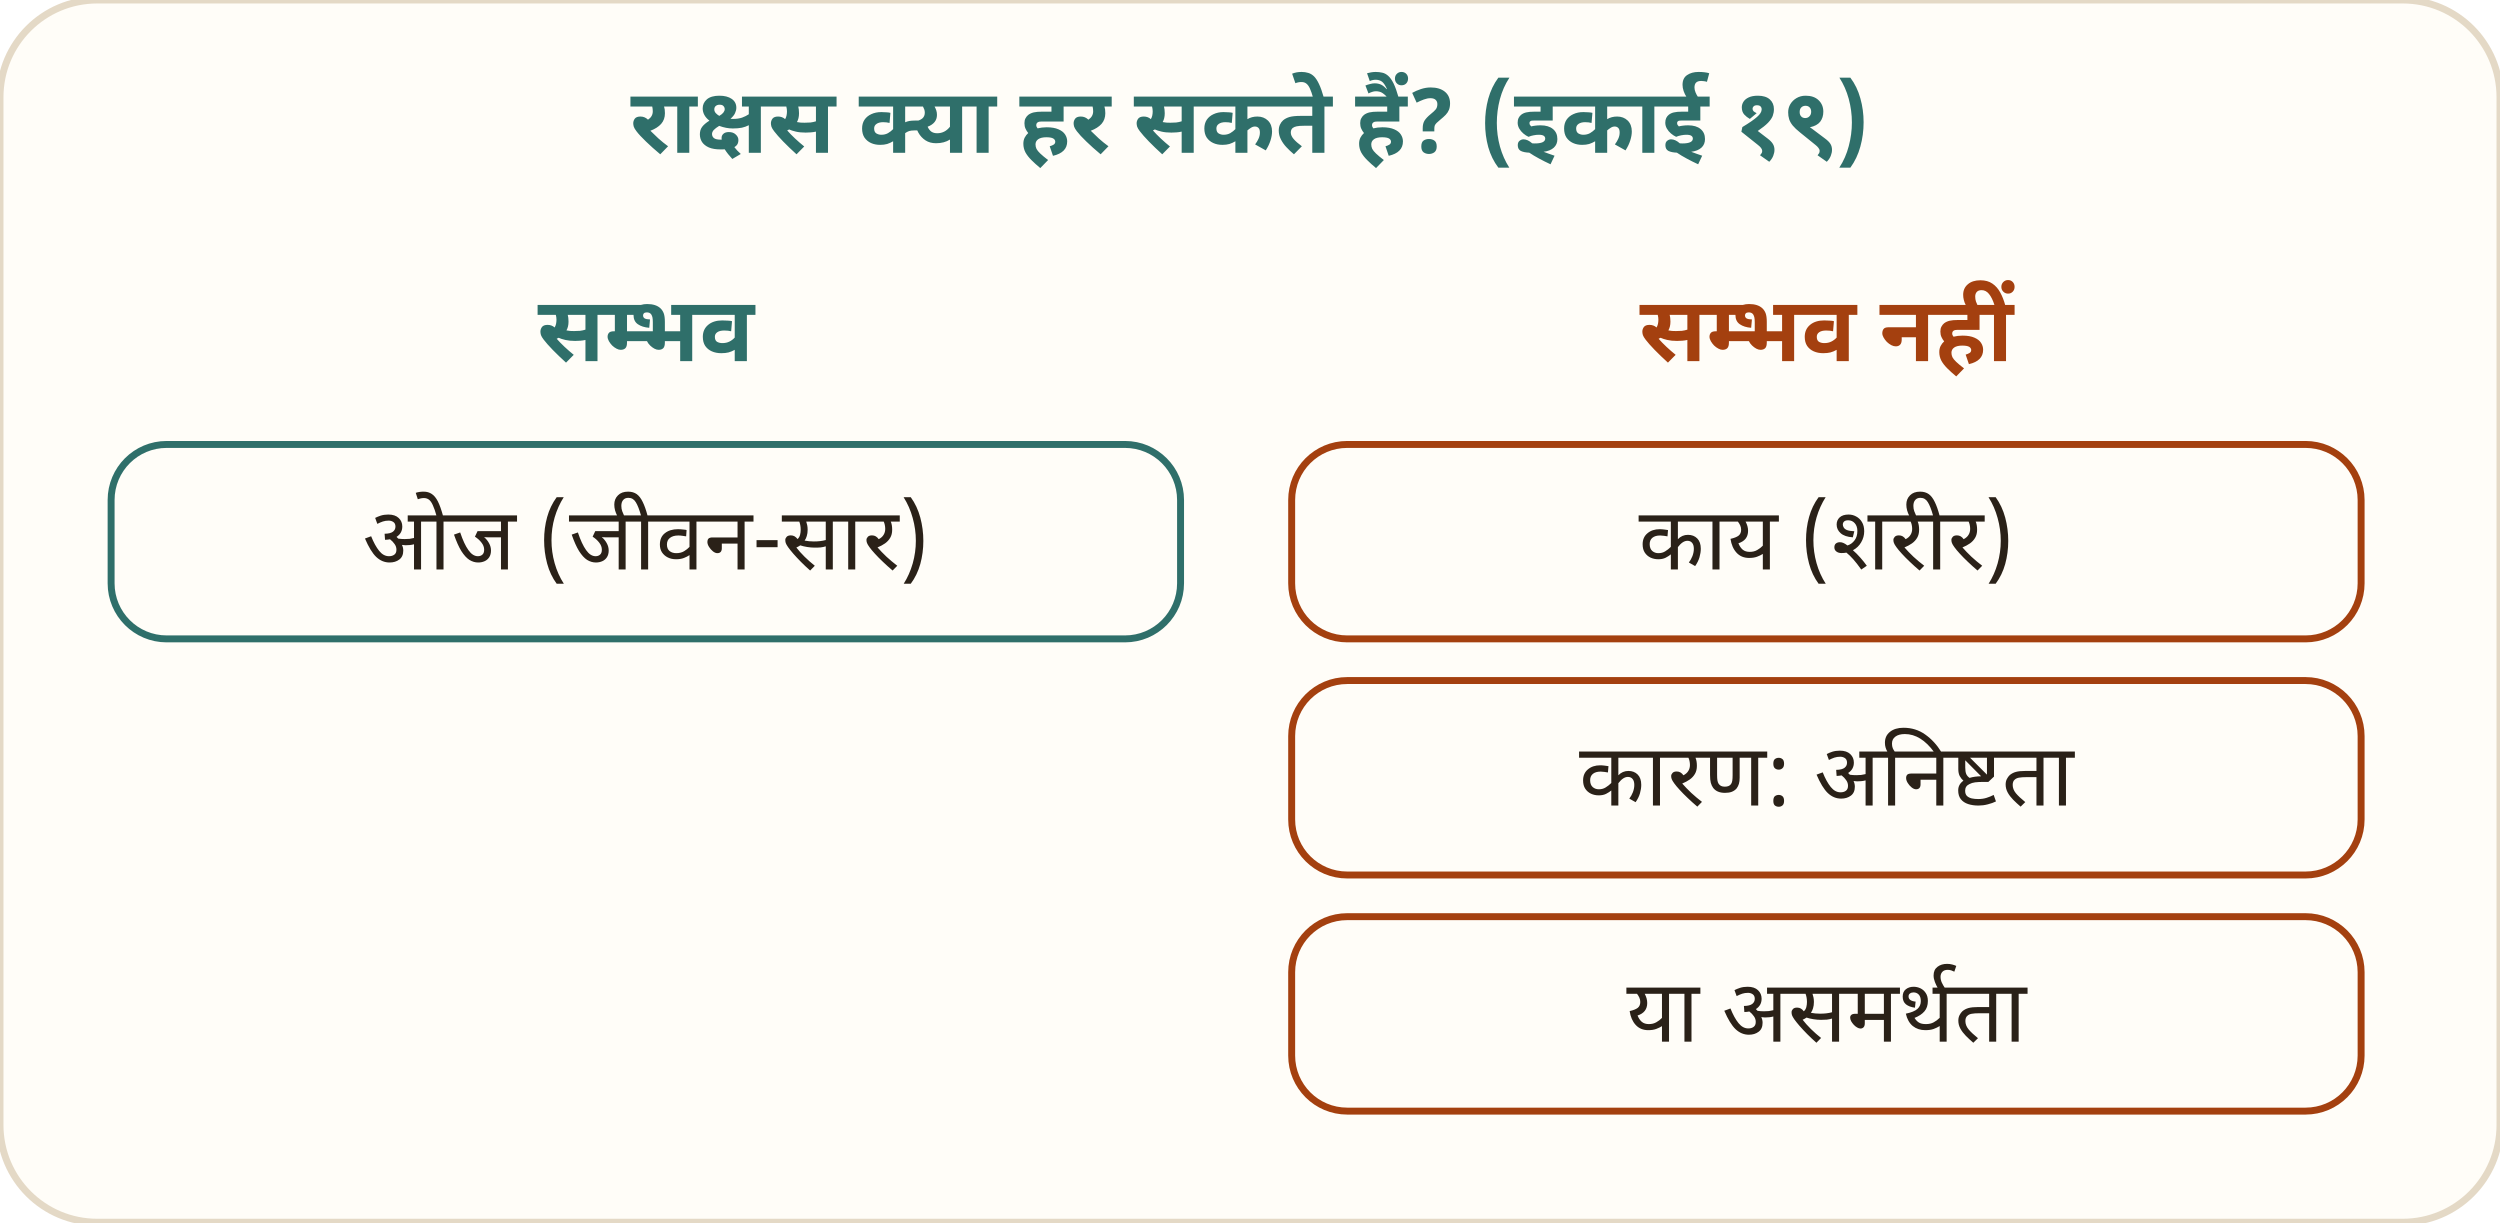
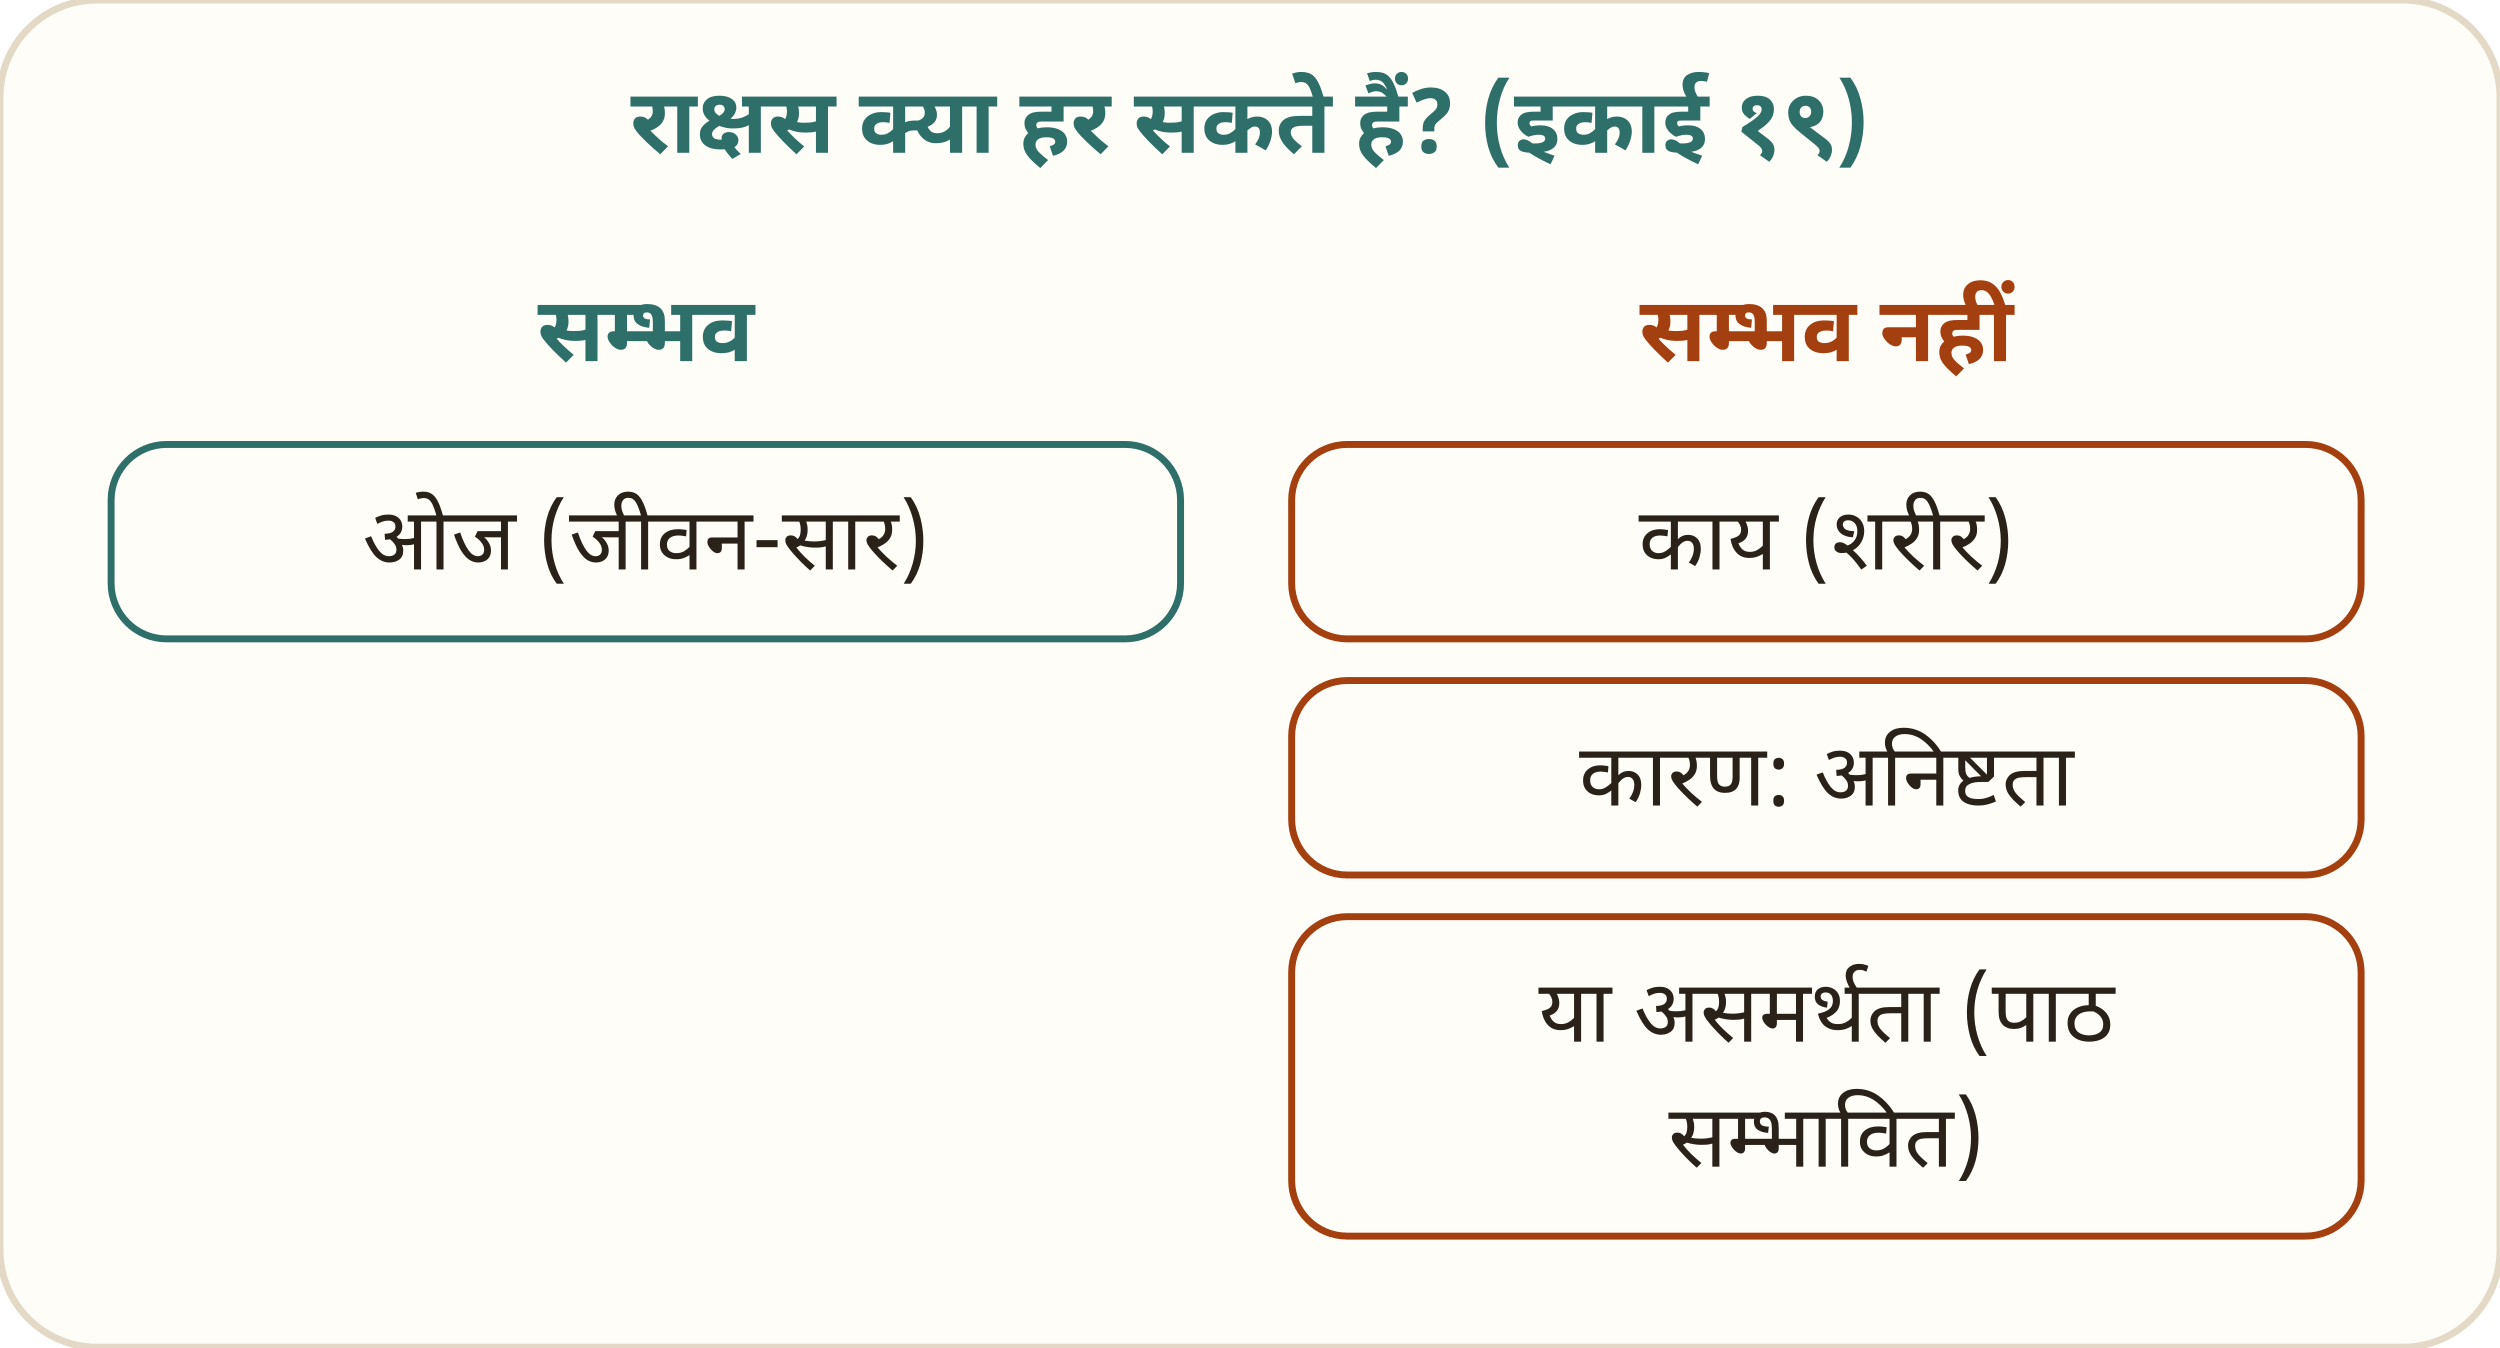
- <svg xmlns="http://www.w3.org/2000/svg" viewBox="0 0 360 176" role="img">
-   <rect width="360" height="176" rx="14" fill="#fffdf8" stroke="#e4d9c6" />
+ <svg xmlns="http://www.w3.org/2000/svg" viewBox="0 0 360 194" role="img">
+   <rect width="360" height="194" rx="14" fill="#fffdf8" stroke="#e4d9c6" />
  <text x="180" y="22" font-family="'Noto Sans Devanagari','Mukta','Nirmala UI','Mangal',sans-serif" font-size="13" font-weight="700" fill="#2f6f6a" text-anchor="middle">राक्षस क्या हर सकते हैं? (इकाई १९)</text>
  <text x="93" y="52" font-family="'Noto Sans Devanagari','Mukta','Nirmala UI','Mangal',sans-serif" font-size="13" font-weight="700" fill="#2f6f6a" text-anchor="middle">सम्भव</text>
  <rect x="16" y="64" width="154" height="28" rx="8" fill="#fffdf8" stroke="#2f6f6a" />
  <text x="93.0" y="82.0" font-family="'Noto Sans Devanagari','Mukta','Nirmala UI','Mangal',sans-serif" font-size="12.5" font-weight="500" fill="#2a2118" text-anchor="middle">ओज (जीवन-सार)</text>
  <text x="263" y="52" font-family="'Noto Sans Devanagari','Mukta','Nirmala UI','Mangal',sans-serif" font-size="13" font-weight="700" fill="#a4400f" text-anchor="middle">सम्भव नहीं</text>
  <rect x="186" y="64" width="154" height="28" rx="8" fill="#fffdf8" stroke="#a4400f" />
  <text x="263.0" y="82.0" font-family="'Noto Sans Devanagari','Mukta','Nirmala UI','Mangal',sans-serif" font-size="12.5" font-weight="500" fill="#2a2118" text-anchor="middle">काय (शरीर)</text>
  <rect x="186" y="98" width="154" height="28" rx="8" fill="#fffdf8" stroke="#a4400f" />
  <text x="263.0" y="116.0" font-family="'Noto Sans Devanagari','Mukta','Nirmala UI','Mangal',sans-serif" font-size="12.5" font-weight="500" fill="#2a2118" text-anchor="middle">कारण: अनिष्टता</text>
-   <rect x="186" y="132" width="154" height="28" rx="8" fill="#fffdf8" stroke="#a4400f" />
-   <text x="263.0" y="150.0" font-family="'Noto Sans Devanagari','Mukta','Nirmala UI','Mangal',sans-serif" font-size="12.5" font-weight="500" fill="#2a2118" text-anchor="middle">या असमर्थता</text>
+   <rect x="186" y="132" width="154" height="46" rx="8" fill="#fffdf8" stroke="#a4400f" />
+   <text x="263.0" y="150.0" font-family="'Noto Sans Devanagari','Mukta','Nirmala UI','Mangal',sans-serif" font-size="12.5" font-weight="500" fill="#2a2118" text-anchor="middle">या असमर्थता (पाठ</text>
+   <text x="263.0" y="168.0" font-family="'Noto Sans Devanagari','Mukta','Nirmala UI','Mangal',sans-serif" font-size="12.5" font-weight="500" fill="#2a2118" text-anchor="middle">सम्भावित)</text>
</svg>
